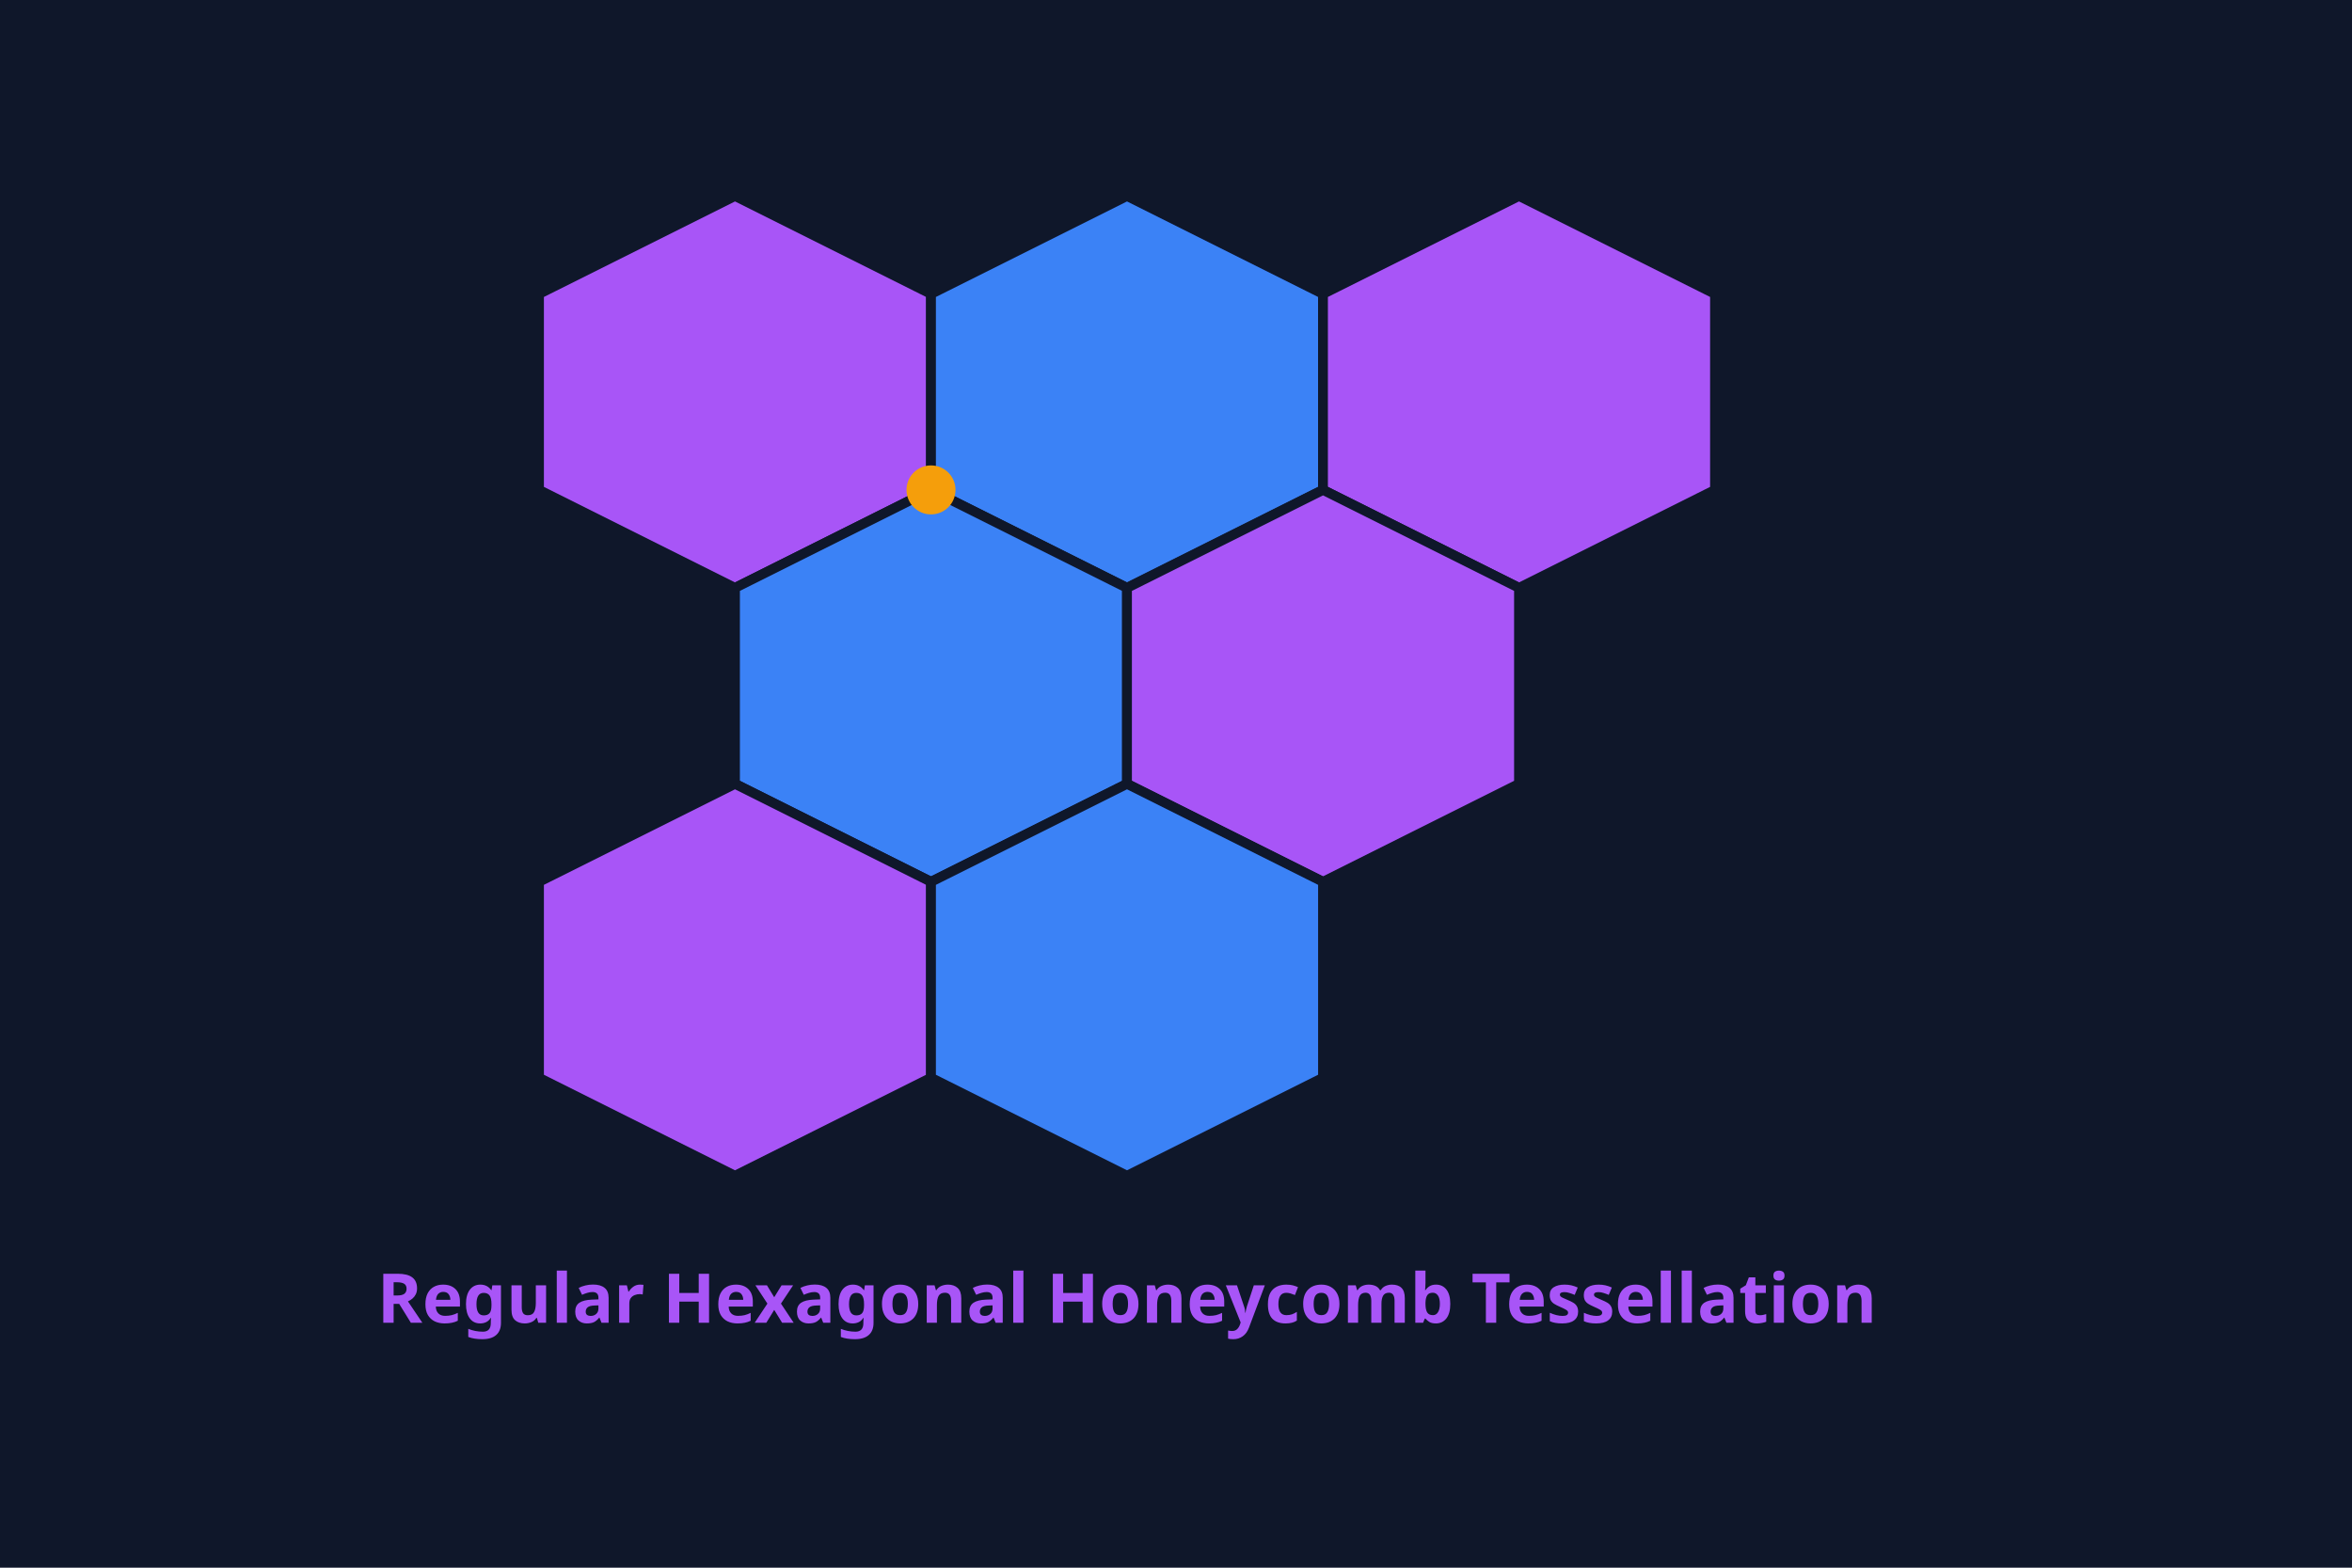
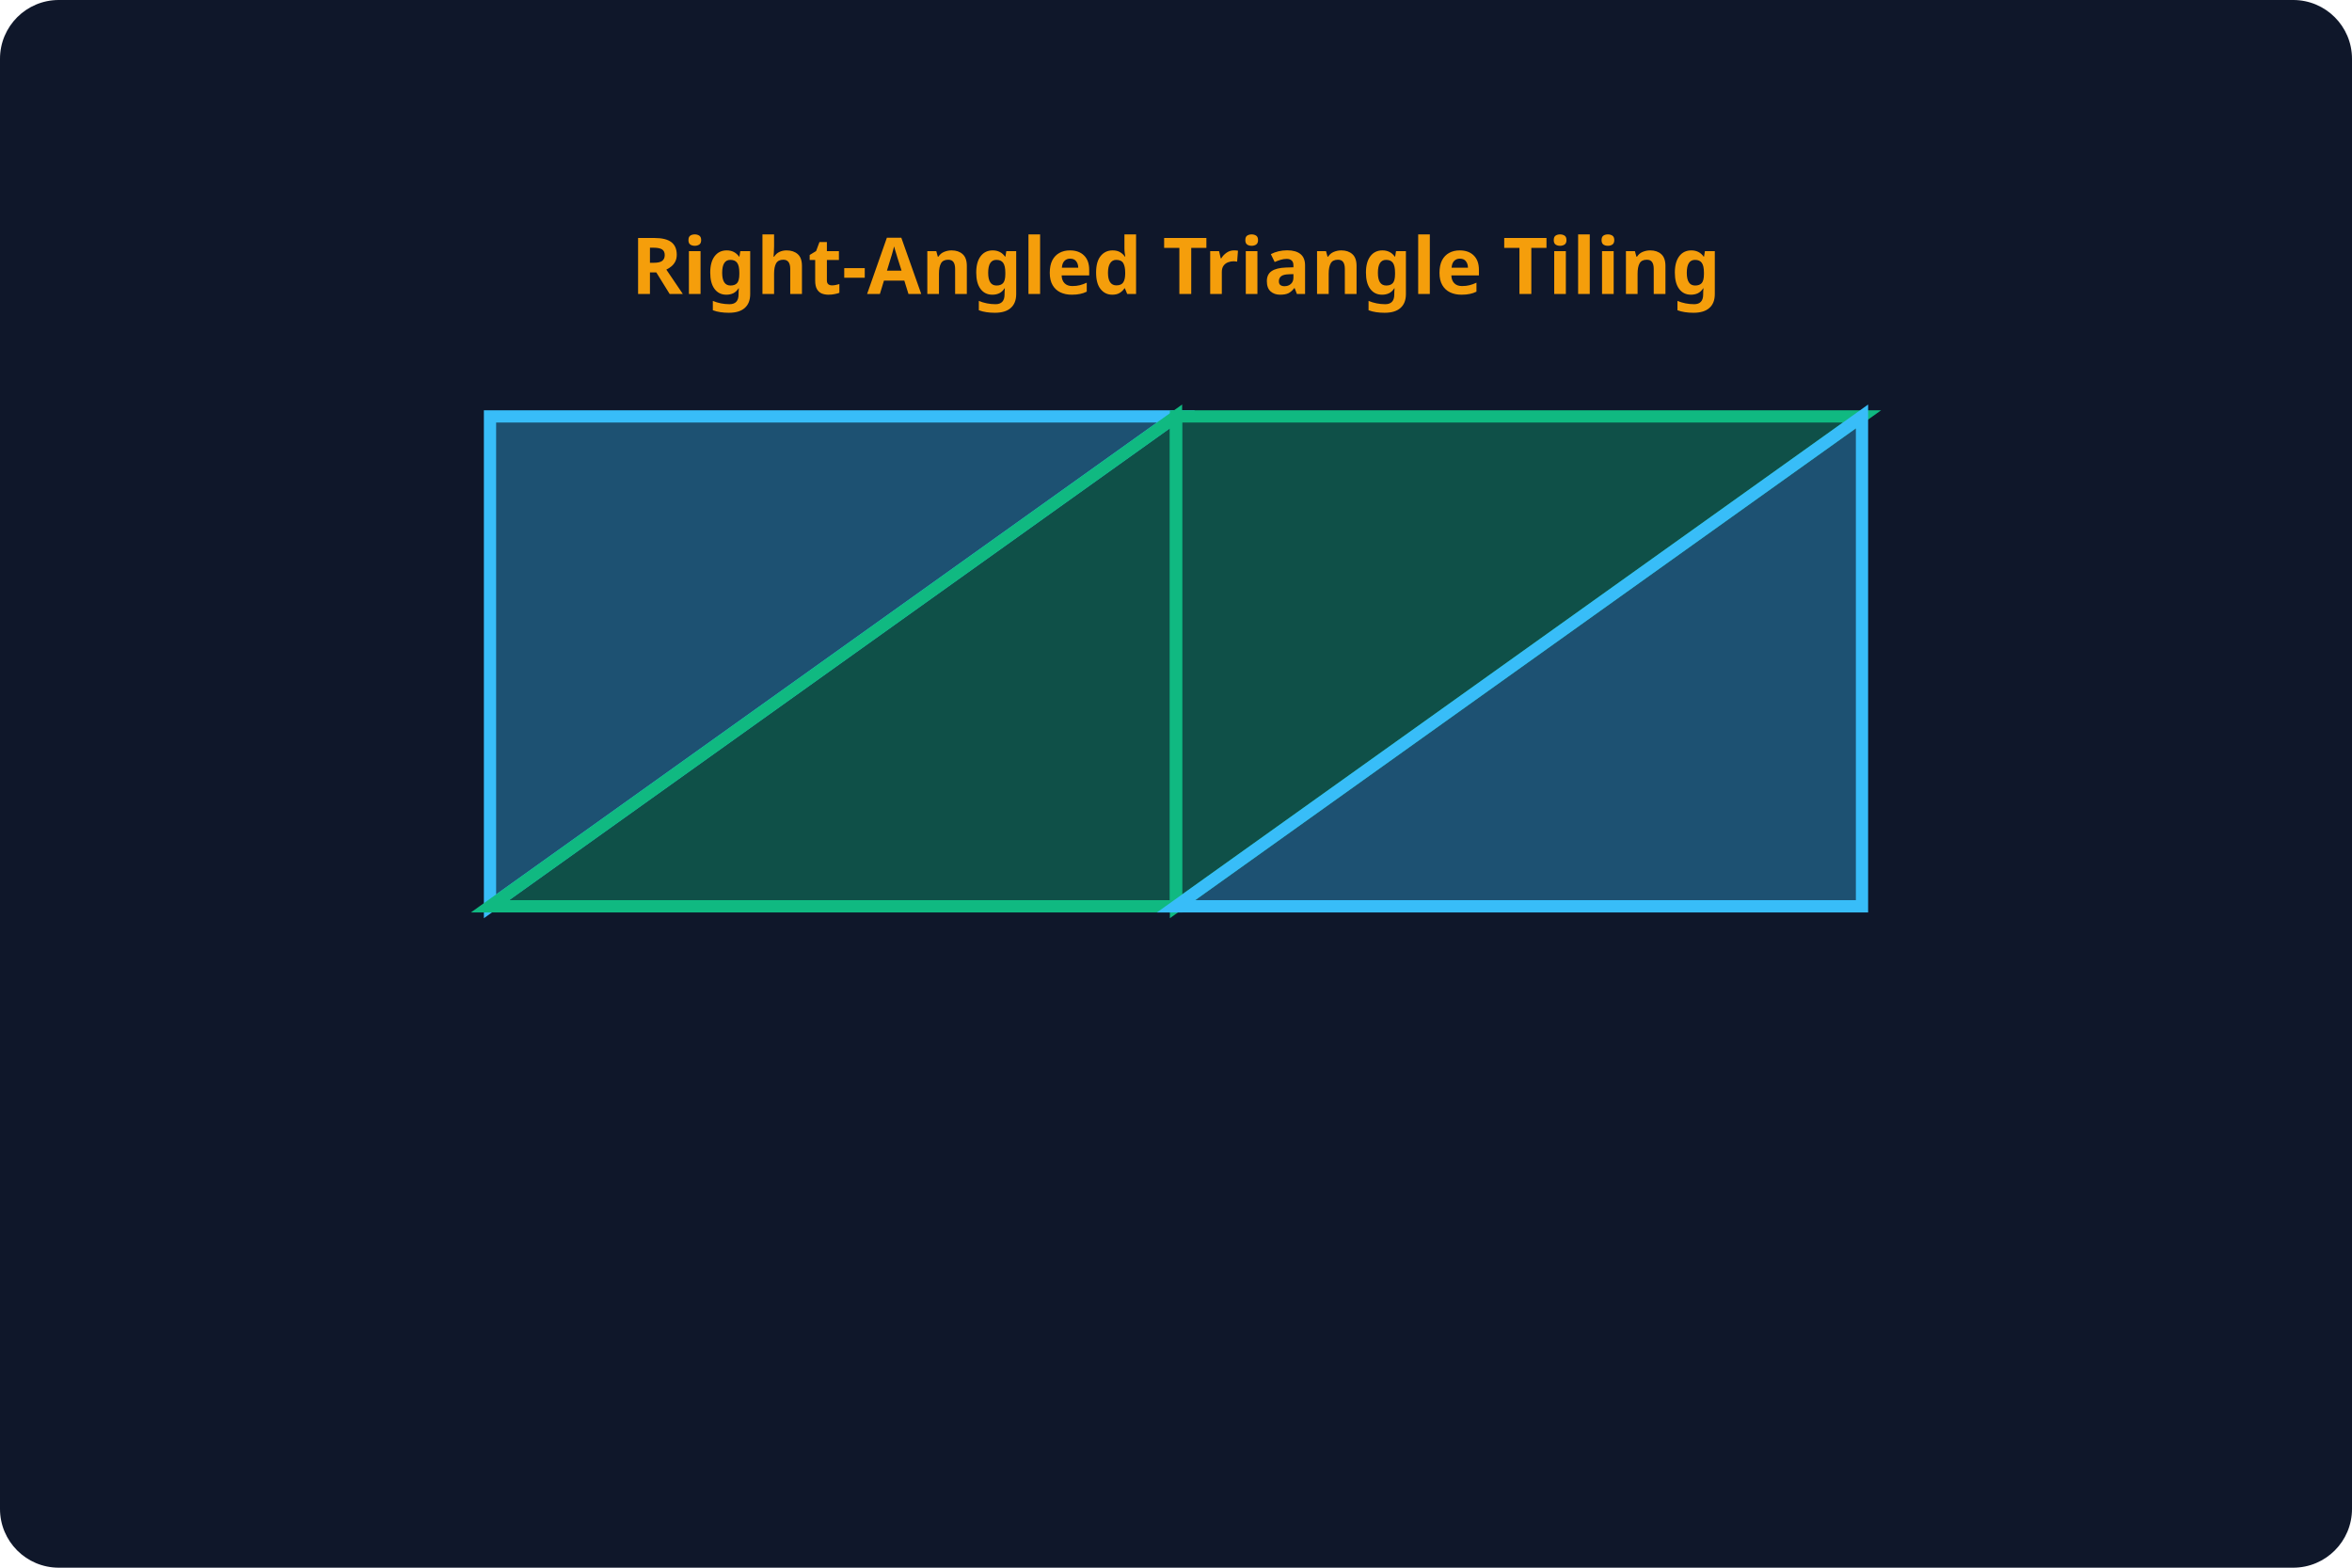
<svg xmlns="http://www.w3.org/2000/svg" width="480" height="320" viewBox="0 0 480 320">
  <defs>
    <marker id="arrow" viewBox="0 0 10 10" refX="5" refY="5" markerWidth="6" markerHeight="6" orient="auto-start-reverse">
      <path d="M 0 0 L 10 5 L 0 10 z" fill="#f59e0b" />
    </marker>
  </defs>
-   <rect width="100%" height="100%" fill="#0f172a" />
-   <g transform="translate(100, 30)">
-     <polygon points="50,10 90,30 90,70 50,90 10,70 10,30" fill="#a855f7" stroke="#0f172a" stroke-width="2" />
-     <polygon points="130,10 170,30 170,70 130,90 90,70 90,30" fill="#3b82f6" stroke="#0f172a" stroke-width="2" />
-     <polygon points="210,10 250,30 250,70 210,90 170,70 170,30" fill="#a855f7" stroke="#0f172a" stroke-width="2" />
-     <polygon points="90,70 130,90 130,130 90,150 50,130 50,90" fill="#3b82f6" stroke="#0f172a" stroke-width="2" />
-     <polygon points="170,70 210,90 210,130 170,150 130,130 130,90" fill="#a855f7" stroke="#0f172a" stroke-width="2" />
-     <polygon points="50,130 90,150 90,190 50,210 10,190 10,150" fill="#a855f7" stroke="#0f172a" stroke-width="2" />
-     <polygon points="130,130 170,150 170,190 130,210 90,190 90,150" fill="#3b82f6" stroke="#0f172a" stroke-width="2" />
-     <circle cx="90" cy="70" r="5" fill="#f59e0b" />
-     <text x="130" y="240" text-anchor="middle" font-family="sans-serif" font-size="14" fill="#a855f7" font-weight="bold">Regular Hexagonal Honeycomb Tessellation</text>
+   <rect width="100%" height="100%" fill="#0f172a" rx="12" />
+   <g transform="translate(80, 35)">
+     <text x="160" y="25" text-anchor="middle" font-family="sans-serif" font-size="16" fill="#f59e0b" font-weight="bold">Right-Angled Triangle Tiling</text>
+     <polygon points="20,50 160,50 20,150" fill="rgba(56, 189, 248, 0.35)" stroke="#38bdf8" stroke-width="2.5" />
+     <polygon points="160,50 160,150 20,150" fill="rgba(16, 185, 129, 0.35)" stroke="#10b981" stroke-width="2.5" />
+     <polygon points="160,50 300,50 160,150" fill="rgba(16, 185, 129, 0.35)" stroke="#10b981" stroke-width="2.5" />
+     <polygon points="300,50 300,150 160,150" fill="rgba(56, 189, 248, 0.35)" stroke="#38bdf8" stroke-width="2.5" />
  </g>
</svg>
